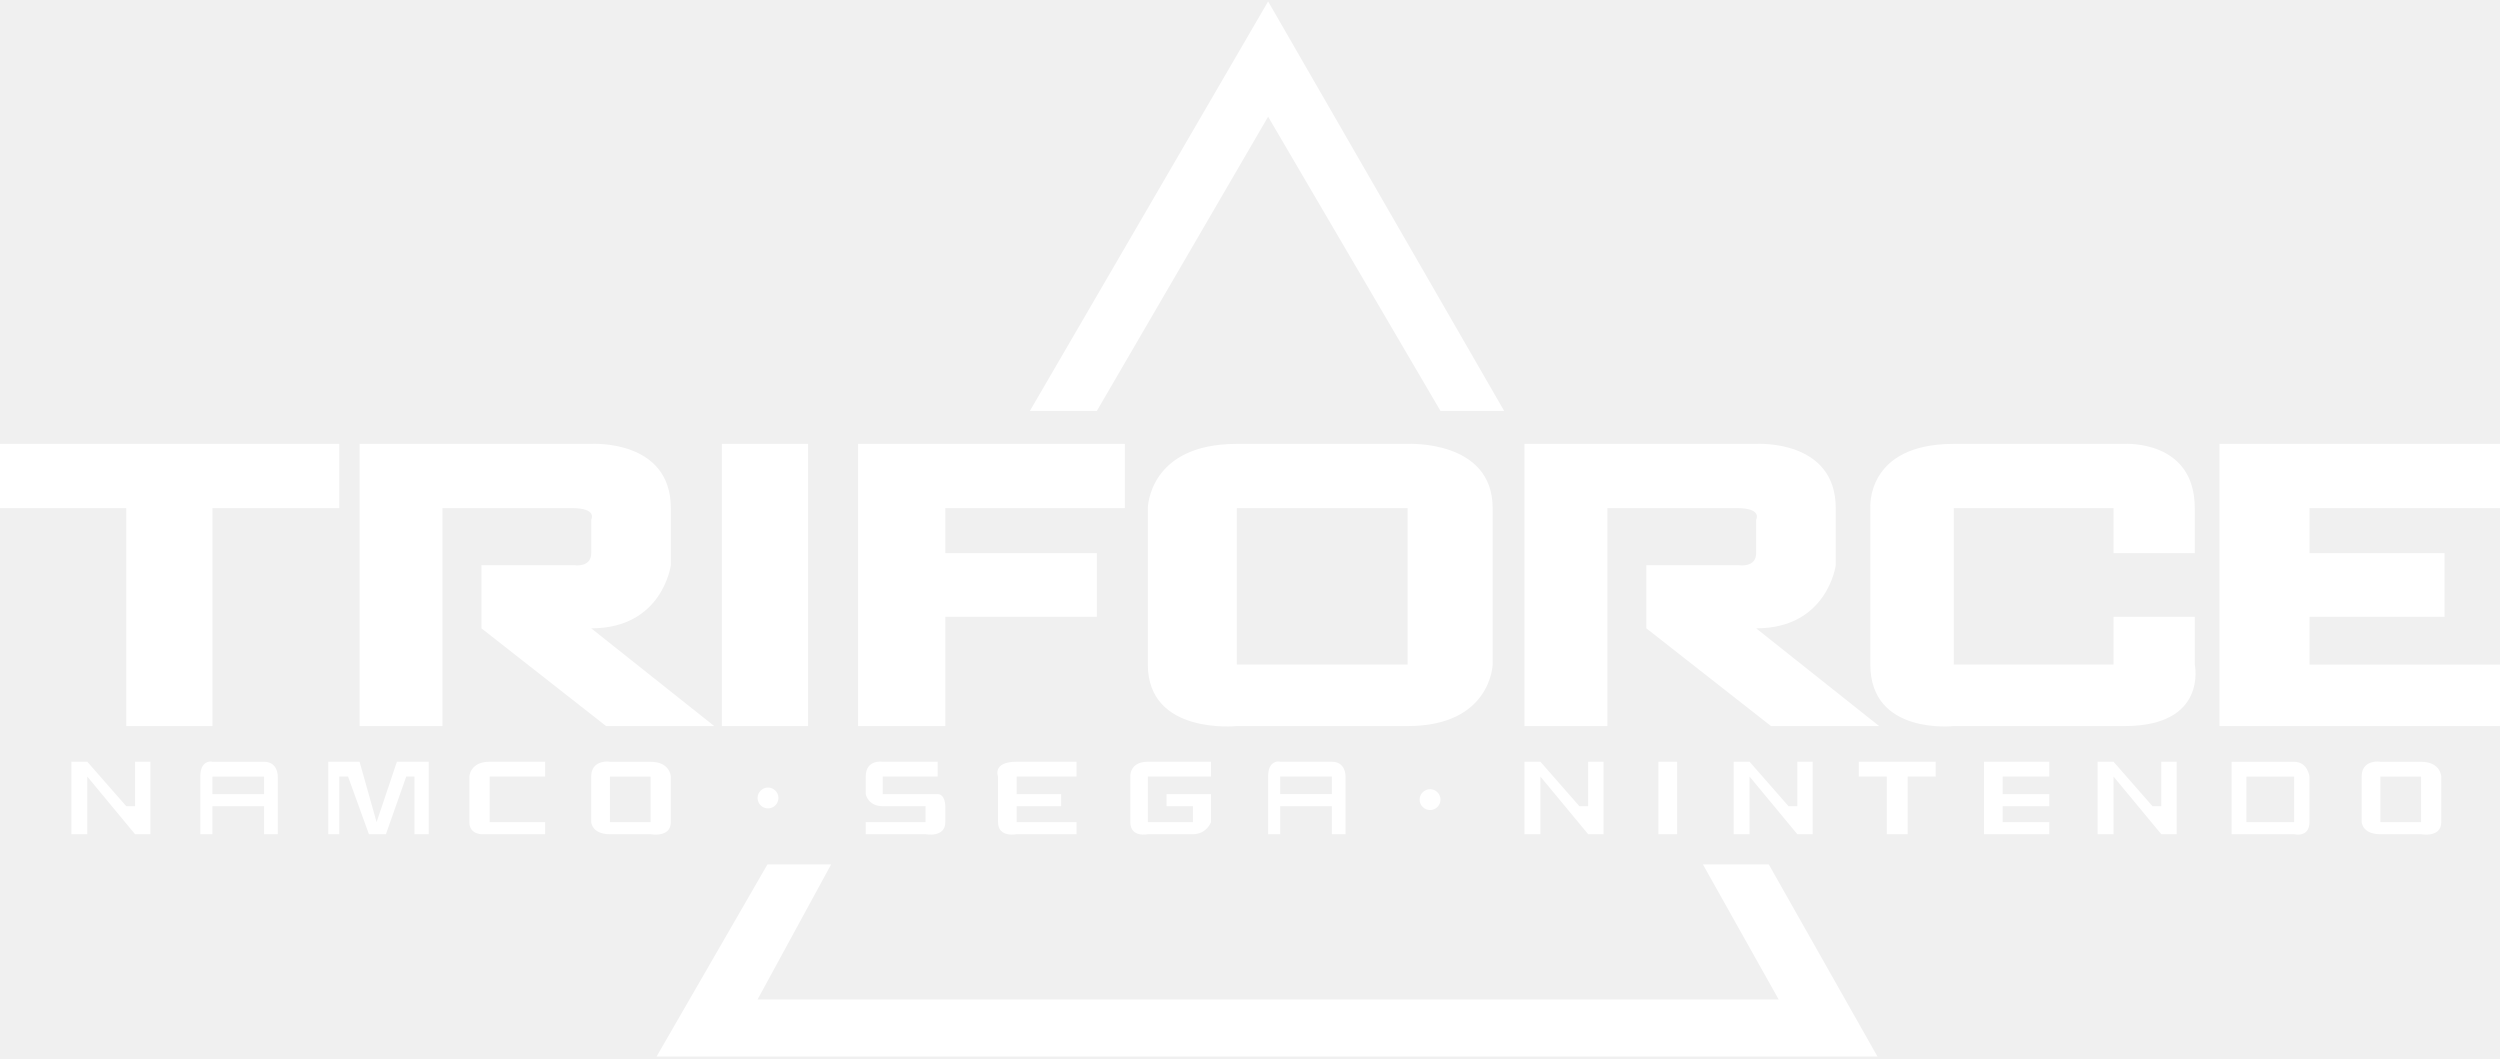
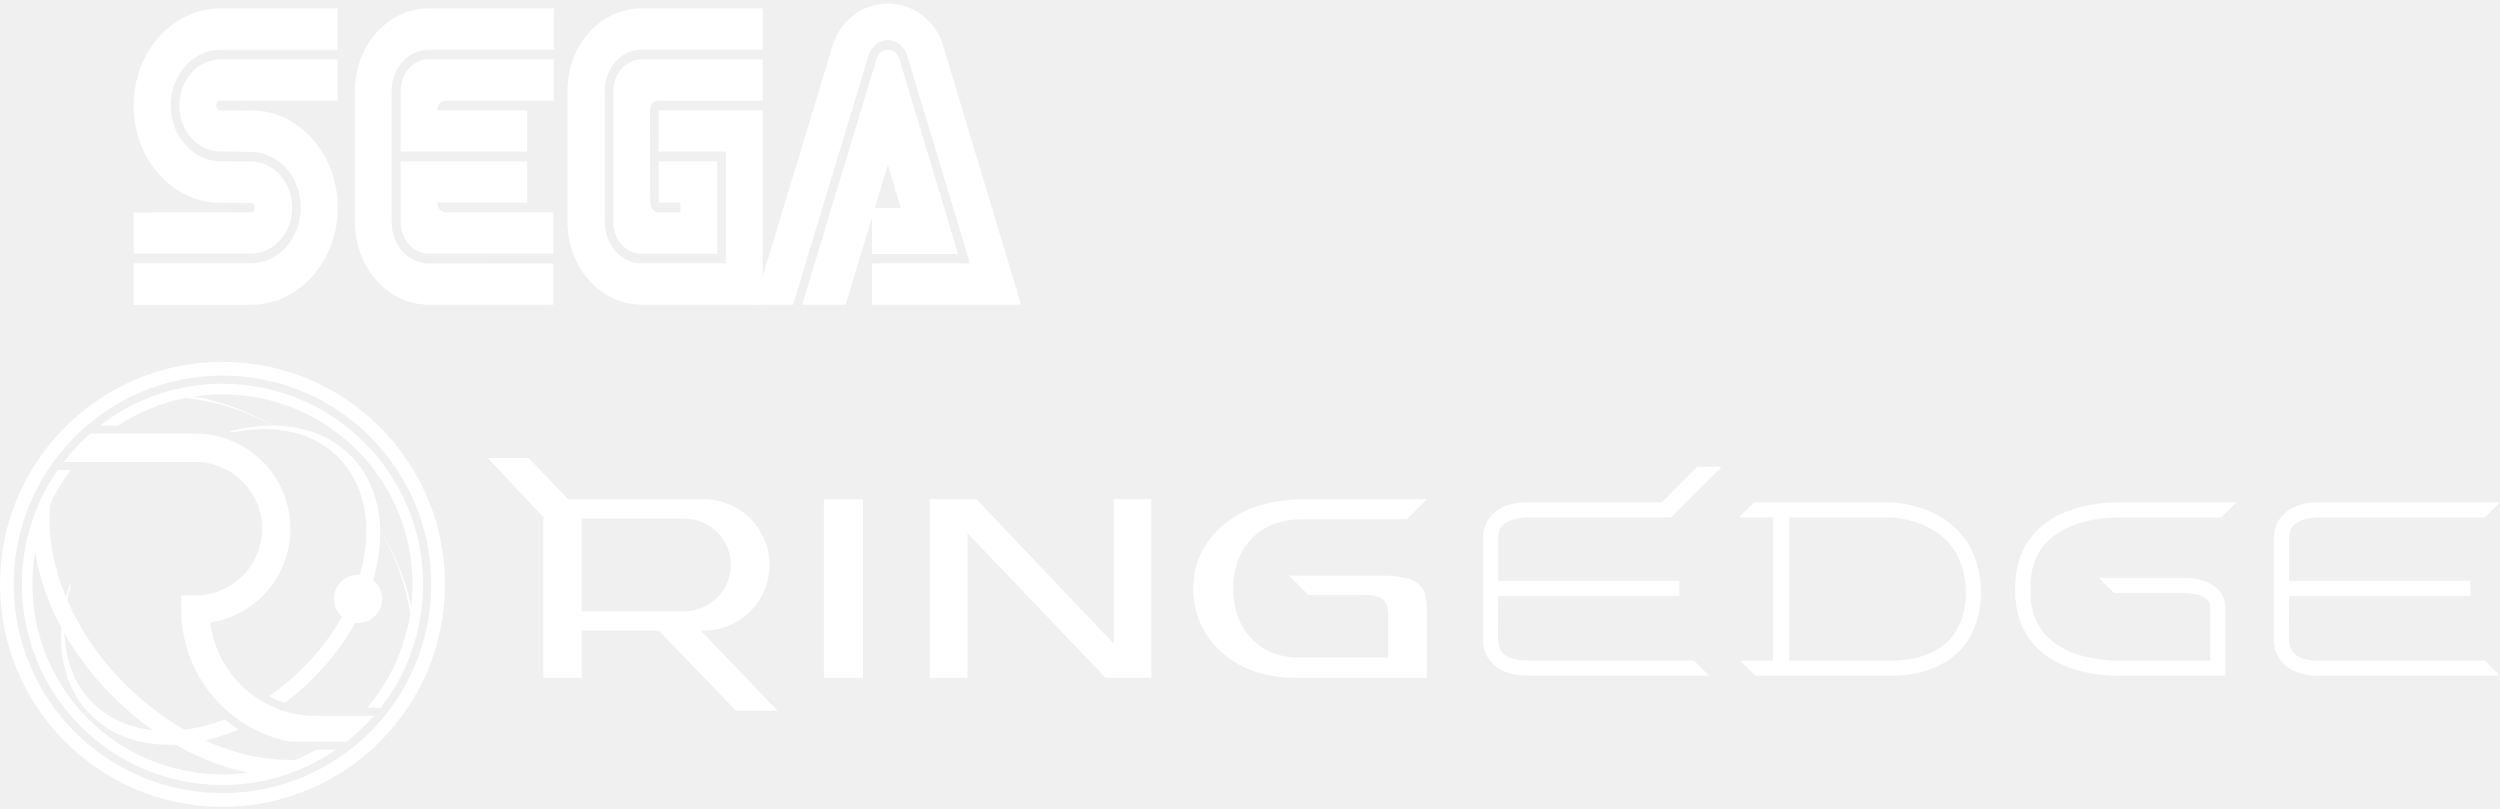
- <svg xmlns="http://www.w3.org/2000/svg" clip-rule="evenodd" fill-rule="evenodd" stroke-linejoin="round" stroke-miterlimit="2" viewBox="0 0 600 254">
+ <svg xmlns="http://www.w3.org/2000/svg" clip-rule="evenodd" fill-rule="evenodd" stroke-linejoin="round" stroke-miterlimit="2" viewBox="0 0 600 194">
  <g fill="#fff">
+     <path d="m106.793 140.249c0 29.489-23.906 53.396-53.395 53.396-29.491 0-53.398-23.907-53.398-53.396 0-29.492 23.907-53.399 53.398-53.399 29.489 0 53.395 23.907 53.395 53.399zm-103.502-.002c0 27.676 22.436 50.107 50.107 50.107 27.672 0 50.101-22.431 50.101-50.107 0-27.671-22.429-50.106-50.101-50.106-27.671 0-50.107 22.435-50.107 50.106z" />
+     <path d="m13.843 112.81h3.115c-.571.759-1.119 1.537-1.643 2.332-1.201 1.82-2.275 3.733-3.211 5.724-.436 4.041-.193 8.328.702 12.702.183.898.394 1.8.632 2.703.624 2.36 1.431 4.739 2.423 7.103.261-1.05.575-2.108.924-3.167.077.079.161.159.24.234-.35 1.204-.65 2.411-.882 3.603 3.061 7.054 7.732 14.003 13.917 20.184 4.424 4.422 9.238 8.068 14.204 10.909 3.18-.397 6.445-1.224 9.703-2.467 1.04.862 2.133 1.663 3.272 2.399-2.66 1.14-5.337 2.019-7.984 2.63 7.335 3.35 14.81 4.927 21.692 4.656 1.698-.707 3.344-1.515 4.931-2.415l4.768-.004c-.614.423-1.237.831-1.871 1.225-3.554 2.209-7.422 3.97-11.516 5.199-4.39 1.314-9.045 2.036-13.861 2.036-26.591 0-48.15-21.557-48.15-48.148 0-5.544.949-10.861 2.674-15.815 1.446-4.166 3.452-8.072 5.921-11.623zm39.555 73.047c-12.598 0-24.003-5.099-32.252-13.357-8.26-8.256-13.361-19.654-13.361-32.252 0-2.652.24-5.24.668-7.765.936 5.975 3.033 12.142 6.259 18.144-.51 8.17 1.761 15.645 7.076 20.96 5.176 5.174 12.397 7.461 20.304 7.112 5.751 3.296 11.687 5.548 17.477 6.728-2.017.275-4.076.43-6.171.43zm-16.729-10.624c-5.594-.599-10.62-2.751-14.451-6.583-4.331-4.328-6.526-10.181-6.746-16.66 3.022 5.309 6.909 10.463 11.633 15.189 3.036 3.037 6.254 5.722 9.564 8.054zm-12.696-73.086c3.058-2.364 6.41-4.368 9.991-5.95 1.435-.64 2.911-1.202 4.421-1.701 4.726-1.547 9.766-2.397 15.013-2.397 26.593 0 48.145 21.557 48.147 48.149 0 4.507-.634 8.871-1.794 13.008-.338 1.196-.703 2.382-1.123 3.538-1.743 4.759-4.216 9.164-7.282 13.081h-3.27c5.347-6.252 9.023-13.965 10.365-22.454-.583-4.339-1.838-8.796-3.723-13.222-.989-2.328-2.144-4.649-3.483-6.937.086 3.835-.491 7.868-1.677 11.94.267.218.505.459.729.715.897 1.019 1.445 2.342 1.445 3.809 0 3.198-2.594 5.794-5.796 5.794-.234 0-.458-.016-.687-.045-2.557 4.635-5.906 9.13-10.022 13.247-2.203 2.204-4.516 4.189-6.901 5.951-1.296-.432-2.541-.974-3.727-1.615 2.837-1.943 5.581-4.212 8.164-6.798 3.805-3.795 6.915-7.944 9.313-12.217-.383-.347-.721-.744-1.002-1.18-.585-.905-.936-1.981-.936-3.137 0-3.203 2.595-5.8 5.798-5.8.143 0 .277.013.414.023v-.001c2.047-7.06 2.117-14 .039-19.864-1.116-3.149-2.852-5.989-5.234-8.369-1.183-1.182-2.478-2.205-3.869-3.072-2.95-1.84-6.329-2.977-9.964-3.444.105.064.209.128.313.192l.118.073c.36.222.717.449 1.073.68-.265-.166-.529-.328-.793-.489-.255-.156-.511-.311-.766-.464-2.342-.296-4.789-.315-7.294-.062-1.384.139-2.785.361-4.198.664-.218-.084-.438-.165-.659-.243 2.898-.778 5.77-1.239 8.556-1.372.583-.028 1.163-.041 1.738-.04l-.001-.001h.002c-7.029-3.855-14.329-6.075-21.211-6.572-5.769 1.182-11.14 3.448-15.891 6.582h-4.336zm74.729 43.324c-.832-3.803-2.124-7.657-3.862-11.47-1.039-2.289-2.242-4.563-3.605-6.8-.167-6.968-2.499-13.272-7.141-17.918-4.789-4.787-11.333-7.106-18.562-7.145-6.252-3.575-12.729-5.918-18.995-6.986 2.235-.34 4.524-.514 6.861-.514 12.599 0 23.991 5.099 32.249 13.357 5.494 5.494 9.58 12.383 11.706 20.084 1.07 3.876 1.653 7.952 1.653 12.169 0 1.768-.109 3.505-.304 5.223z" />
+     <path d="m89.716 171.809h-13.876c-.01 0-.029.006-.047.006-7.055-.006-13.41-2.851-18.036-7.471-3.929-3.936-6.58-9.12-7.285-14.926 10.894-1.716 19.223-11.146 19.223-22.528 0-12.598-10.206-22.8-22.802-22.808h-25.238c-2.335 2.054-4.467 4.328-6.371 6.794h31.609c4.432 0 8.416 1.785 11.321 4.694 2.908 2.906 4.693 6.888 4.695 11.32-.002 4.439-1.787 8.419-4.695 11.327-2.905 2.902-6.889 4.692-11.321 4.692h-3.395v3.395c0 15.737 11.249 28.833 26.147 31.706l13.582-.01c2.352-1.861 4.521-3.931 6.489-6.191z" fill-rule="nonzero" />
+     <path d="m475.428 141.343c-.353-9.917-5.764-15.423-11.043-18.019-5.431-2.739-10.737-2.769-10.833-2.769h-32.564l-3.637 3.618h8.16v34.359l-7.826.01 3.598 3.617h32.241c.2.029.401.02.888.029 2.08-.009 7.168-.286 11.968-2.988 4.582-2.567 8.723-7.644 9.048-16.215h.02v-1.642zm-3.588.869c-.277 15.567-13.658 16.178-17.438 16.34-.515 0-.754-.01-.754-.01h-24.233v-34.369h24.175c.545.01 4.887.219 9.172 2.376 4.524 2.386 8.877 6.519 9.078 15.663" fill-rule="nonzero" />
+     <path d="m534.083 145.852c0-3.456-2.52-5.498-4.734-6.271-2.243-.849-4.477-.897-5.393-.897h-20.263l3.694 3.626s16.407-.018 16.569-.018c.687 0 2.606.104 4.123.677 1.565.697 2.32 1.26 2.368 2.969v12.598s-22.287.02-22.287 0c-2.243.01-7.664-.315-12.283-2.558-4.677-2.357-8.542-6.127-8.6-14.192v-.754c.058-8.104 3.961-11.921 8.657-14.269 4.648-2.272 10.069-2.567 12.283-2.567h.02c.649 0 24.929-.019 24.929-.019l3.618-3.618h-28.509c-2.434 0-8.361.286-13.906 2.94-5.546 2.577-10.728 8.008-10.719 17.38v1.04c-.009 9.316 5.135 14.728 10.652 17.324 5.526 2.653 11.434 2.911 13.935 2.92h25.846z" fill-rule="nonzero" />
+     <path d="m596.373 158.547h-39.819c-7.645 0-6.853-4.085-7.216-4.802l.048-10.698h43.493v-3.627h-43.493v-10.661c.315-.534-.535-4.285 7.197-4.581h39.79l3.627-3.627s-37.367 0-43.446.009c0 0-.038-.009-.086-.009-4.753 0-7.665 1.689-9.163 3.731-1.499 2.014-1.565 4.009-1.565 4.486v25.131c.028.477.066 2.539 1.575 4.552 1.488 2.024 4.4 3.723 9.143 3.713h43.513z" fill-rule="nonzero" />
+     <path d="m406.548 158.547h-39.809c-7.635 0-6.862-4.085-7.225-4.802l.048-10.698h43.493v-3.627h-43.493v-10.661c.315-.534-.535-4.285 7.196-4.581h34.274l12.159-12.159h-5.84l-8.524 8.532s-28.089 0-32.088.009c-.028-.009-.038-.009-.096-.009-4.724 0-7.664 1.689-9.152 3.731-1.48 2.014-1.547 4.009-1.547 4.486v25.131c0 .477.067 2.539 1.565 4.552 1.499 2.024 4.41 3.723 9.134 3.713h43.523z" fill-rule="nonzero" />
+     <path d="m197.73 119.819h9.382v42.854h-9.382z" />
    <g fill-rule="nonzero">
-       <path d="m361.001 98.628-56.653-98.288-57.181 98.288h16.074l41.107-70.62 41.37 70.62z" />
-       <path d="m184.19 207.455h15.283l-17.655 32.411h245.059l-18.181-32.411h15.81l26.087 46.113h-293.017z" />
-       <path d="m0 106.533h81.423v15.415h-30.435v52.305h-20.685v-52.305h-30.303z" />
-       <path d="m86.298 174.253v-67.72h55.599s19.104-1.186 19.104 15.415v13.702s-1.976 15.152-19.104 15.152l29.513 23.451h-25.955l-29.908-23.451v-15.152h22.266s4.084.659 4.084-2.898v-8.037s1.581-2.767-4.611-2.767h-31.094v52.305z" />
-       <path d="m173.254 106.533h20.685v67.721h-20.685z" />
-       <path d="m205.929 174.253h20.948v-26.218h36.364v-15.283h-36.364v-10.804h43.083v-15.415h-64.031z" />
-       <path d="m296.84 106.532c-21.213 0-21.358 15.423-21.358 15.423v37.53c0 16.996 21.358 14.771 21.358 14.771h40.987c20.026 0 20.412-14.771 20.412-14.771v-37.53c0-16.469-20.412-15.423-20.412-15.423zm0 15.423h40.987v37.53h-40.987z" />
-       <path d="m365.876 174.253v-67.72h55.6s19.104-1.186 19.104 15.415v13.702s-1.977 15.152-19.104 15.152l29.512 23.451h-25.955l-29.908-23.451v-15.152h22.266s4.085.659 4.085-2.898v-8.037s1.581-2.767-4.612-2.767h-31.093v52.305z" />
-       <path d="m468.907 106.532c-21.212 0-20.027 15.416-20.027 15.416v37.549c0 16.996 20.027 14.759 20.027 14.759h40.987c20.026 0 16.852-14.759 16.852-14.759v-11.462l-16.852.005h-2.641v11.445h-38.346v-37.531h38.346v10.793h2.641l16.852.004v-10.803c0-16.469-16.852-15.417-16.852-15.417z" />
-       <path d="m532.675 106.533v67.72h67.325v-14.756h-45.718v-11.462h32.411v-15.283h-32.411v-10.804h45.718v-15.415z" />
-       <path d="m186.825 191.513c0 1.373-1.13 2.503-2.504 2.503-1.373 0-2.503-1.13-2.503-2.503s1.13-2.503 2.503-2.503c1.374 0 2.504 1.13 2.504 2.503z" />
-       <path d="m345.718 191.908c0 1.374-1.13 2.504-2.503 2.504-1.374 0-2.504-1.13-2.504-2.504 0-1.373 1.13-2.503 2.504-2.503 1.373 0 2.503 1.13 2.503 2.503z" />
-       <path d="m17.128 182.817h3.821l9.354 10.672h2.108v-10.672h3.689v17.392h-3.689l-11.462-13.834v13.834h-3.821z" />
-       <path d="m50.526 182.767c-.815.012-2.446.457-2.446 3.619v13.826h2.902v-6.718h12.391v6.718h3.293v-13.826s.133-3.554-3.293-3.554h-12.391s-.184-.069-.456-.065zm.456 3.619h12.391v4.206h-12.391z" />
-       <path d="m78.788 200.209h2.635v-13.834h2.108l5.007 13.834h4.084l4.875-13.834h1.976v13.834h3.426v-17.392h-7.642l-4.875 14.493-4.084-14.493h-7.51z" />
-       <path d="m112.648 186.375s.132-3.558 4.875-3.558h13.307v3.558h-13.307v10.935h13.307v2.899h-15.283s-2.899 0-2.899-2.899z" />
-       <path d="m145.673 182.767c-1.26.012-3.782.457-3.782 3.619v10.923s.152 2.903 4.5 2.903h9.749s4.859.918 4.859-2.903v-10.923s-.116-3.554-4.859-3.554h-9.749s-.298-.069-.718-.065zm.718 3.619h9.749v10.923h-9.749z" />
-       <path d="m306.793 182.755c-.815.013-2.445.458-2.445 3.62v13.825h2.902v-6.717h12.391v6.717h3.293v-13.825s.132-3.554-3.293-3.554h-12.391s-.185-.07-.457-.066zm.457 3.62h12.391v4.206h-12.391z" />
-       <path d="m239.526 186.375s-1.45-3.558 4.479-3.558h14.361v3.558h-14.361v4.216h10.672v2.898h-10.672v3.821h14.361v2.899h-14.361s-4.479.922-4.479-2.899z" />
-       <path d="m225.033 182.817h-13.175s-4.085-.658-4.085 3.558v4.216s.527 2.898 4.085 2.898h10.276v3.821h-14.361v2.899h14.361s4.743.922 4.743-2.899v-3.821s0-2.898-1.844-2.898h-13.175v-4.216h13.175z" />
-       <path d="m271.278 186.375s-.264-3.558 4.216-3.558h15.152v3.558h-15.152v10.935h10.804v-3.821h-6.324v-2.898h10.672v6.719s-1.054 2.899-4.348 2.899h-10.804s-4.216.922-4.216-2.899z" />
-       <path d="m365.876 182.817h3.821l9.354 10.672h2.108v-10.672h3.689v17.392h-3.689l-11.462-13.834v13.834h-3.821z" />
-       <path d="m416.074 182.817h3.821l9.354 10.672h2.108v-10.672h3.689v17.392h-3.689l-11.462-13.834v13.834h-3.821z" />
+       <path d="m276.33 162.671h-10.996l-33.118-34.694v34.694h-9.087v-42.854h11.205l33.005 34.704v-34.704h8.991z" />
+       <path d="m342.441 162.671h-31.382c-7.788 0-14.058-2.29-18.602-6.824-4.037-4.009-6.069-8.943-6.069-14.631 0-5.689 2.166-10.576 6.441-14.547 4.878-4.552 11.74-6.852 20.406-6.852h29.206l-4.782 4.791h-24.729c-5.555 0-9.926 1.699-12.942 5.096-2.673 3.007-4.037 6.902-4.037 11.578 0 4.638 1.364 8.513 4.037 11.578 2.892 3.282 6.939 4.972 12.054 4.972h21.103v-10.375c0-1.785-.467-3.044-1.422-3.741-.878-.63-2.386-.935-4.801-.935h-12.942l-4.61-4.639h21.685c4.448 0 7.521.582 9.096 1.746 1.527 1.06 2.29 3.198 2.29 6.386z" />
+       <path d="m168.181 151.352h.725c8.714 0 15.777-7.062 15.777-15.776 0-8.695-7.063-15.758-15.777-15.758h-32.527l-9.525-9.898h-9.803l13.363 14.193v38.559h9.182v-11.32h18.516l18.534 19.223h9.984zm-3.923-4.648h-24.662v-22.238h24.662c6.147 0 11.138 4.972 11.138 11.119 0 6.146-4.991 11.119-11.138 11.119z" />
+       <path d="m32.073 73.191 28.144-.032c11.515 0 20.846-10.451 20.846-23.328 0-12.903-9.331-23.354-20.846-23.354l-7.309.044c-.576 0-1.043-.53-1.043-1.183s.467-1.185 1.043-1.185l28.093.007.011-9.901h-28.11c-5.434 0-9.856 4.96-9.856 11.053 0 6.1 4.421 11.04 9.856 11.04l7.344.109c6.597 0 11.936 5.977 11.936 13.351 0 7.38-5.338 13.37-11.936 13.37h-28.161z" />
+       <path d="m32.085 60.858h28.161c5.452 0 9.862-4.94 9.862-11.047 0-6.099-4.41-11.033-9.862-11.033l-7.344-.09c-6.586 0-11.93-5.984-11.93-13.377 0-7.372 5.344-13.357 11.93-13.357l28.11-.007-.011-9.938h-28.093c-11.502 0-20.846 10.439-20.846 23.329s9.344 23.335 20.846 23.335l7.27.012c.552 0 1.019.506 1.019 1.146 0 .628-.467 1.133-1.019 1.133l-28.105.025zm70.798 2.388c-4.882 0-8.882-4.372-8.882-9.954v-31.584c0-5.369 4-9.786 8.882-9.786l30.041.006v-9.919h-30.041c-9.776 0-17.695 8.864-17.695 19.808v31.476c0 10.945 7.919 19.822 17.695 19.822l29.916.014-.006-9.895z" />
+       <path d="m96.155 21.817c0-4.185 2.997-7.577 6.728-7.577h30.041v9.933h-25.882c-2.073 0-2.102 2.31-2.102 2.31h21.593v9.889h-30.389zm6.728 39.022c-3.72 0-6.739-3.372-6.739-7.546v-14.567h30.388v9.909h-21.592c.028 2.329 2.102 2.341 2.102 2.341h25.756l-.006 9.85zm51.093 2.381c-4.865 0-8.842-4.454-8.842-9.928v-31.476c0-5.478 3.948-9.895 8.819-9.895h29.096v-9.912h-29.164c-9.771 0-17.69 8.864-17.69 19.808v31.476c0 10.945 7.987 19.822 17.758 19.822l29.096.014v-46.646h-25.005v9.889h16.168v26.848z" />
+       <path d="m147.208 53.292c0 4.194 3.019 7.605 6.745 7.605h18.174v-22.184h-14.061v9.922h5.218l.017 2.329h-5.195c-1.134 0-2.063-1.055-2.063-2.329l-.046-22.158s-.006-2.304 2.085-2.362h24.977l-.012-9.882-29.096.007c-3.7 0-6.745 3.42-6.745 7.577v31.475m63.183-39.2c.404-1.294 1.497-2.165 2.718-2.165 1.22 0 2.314.871 2.717 2.165l14.124 46.875h-20.681l.022-11.027h6.911l-3.111-10.388-10.135 33.568h-10.426z" />
+       <path d="m232.796 63.22h-23.495v9.9h35.755l-18.595-61.806c-1.63-6.029-7.002-10.464-13.361-10.464-6.369 0-11.724 4.416-13.365 10.439l-18.766 61.832h9.361l18.219-60.104c.762-2.052 2.556-3.395 4.535-3.392 1.976.003 3.768 1.337 4.541 3.38z" />
    </g>
-     <path d="m398.024 182.817h4.48v17.391h-4.48z" />
-     <path d="m503.426 182.817h3.82l9.355 10.672h2.108v-10.672h3.689v17.392h-3.689l-11.463-13.834v13.834h-3.82z" fill-rule="nonzero" />
-     <path d="m570.581 182.767c-1.26.013-3.783.458-3.783 3.62v10.923s.152 2.902 4.5 2.902h9.75s4.858.919 4.858-2.902v-10.923s-.115-3.554-4.858-3.554h-9.75s-.297-.07-.717-.066zm.717 3.62h9.75v10.923h-9.75z" fill-rule="nonzero" />
-     <path d="m446.113 182.817h18.446v3.558h-6.72v13.834h-5.006v-13.834h-6.72z" fill-rule="nonzero" />
-     <path d="m476.153 182.817h15.678v3.558h-11.199v4.216h11.199v2.898h-11.199v3.821h11.199v2.899h-15.678z" fill-rule="nonzero" />
-     <path d="m535.588 182.832v17.38h14.999s3.685.918 3.685-2.903v-10.923s-.391-3.554-3.685-3.554zm3.554 3.554h11.445v10.923h-11.445z" fill-rule="nonzero" />
  </g>
</svg>
